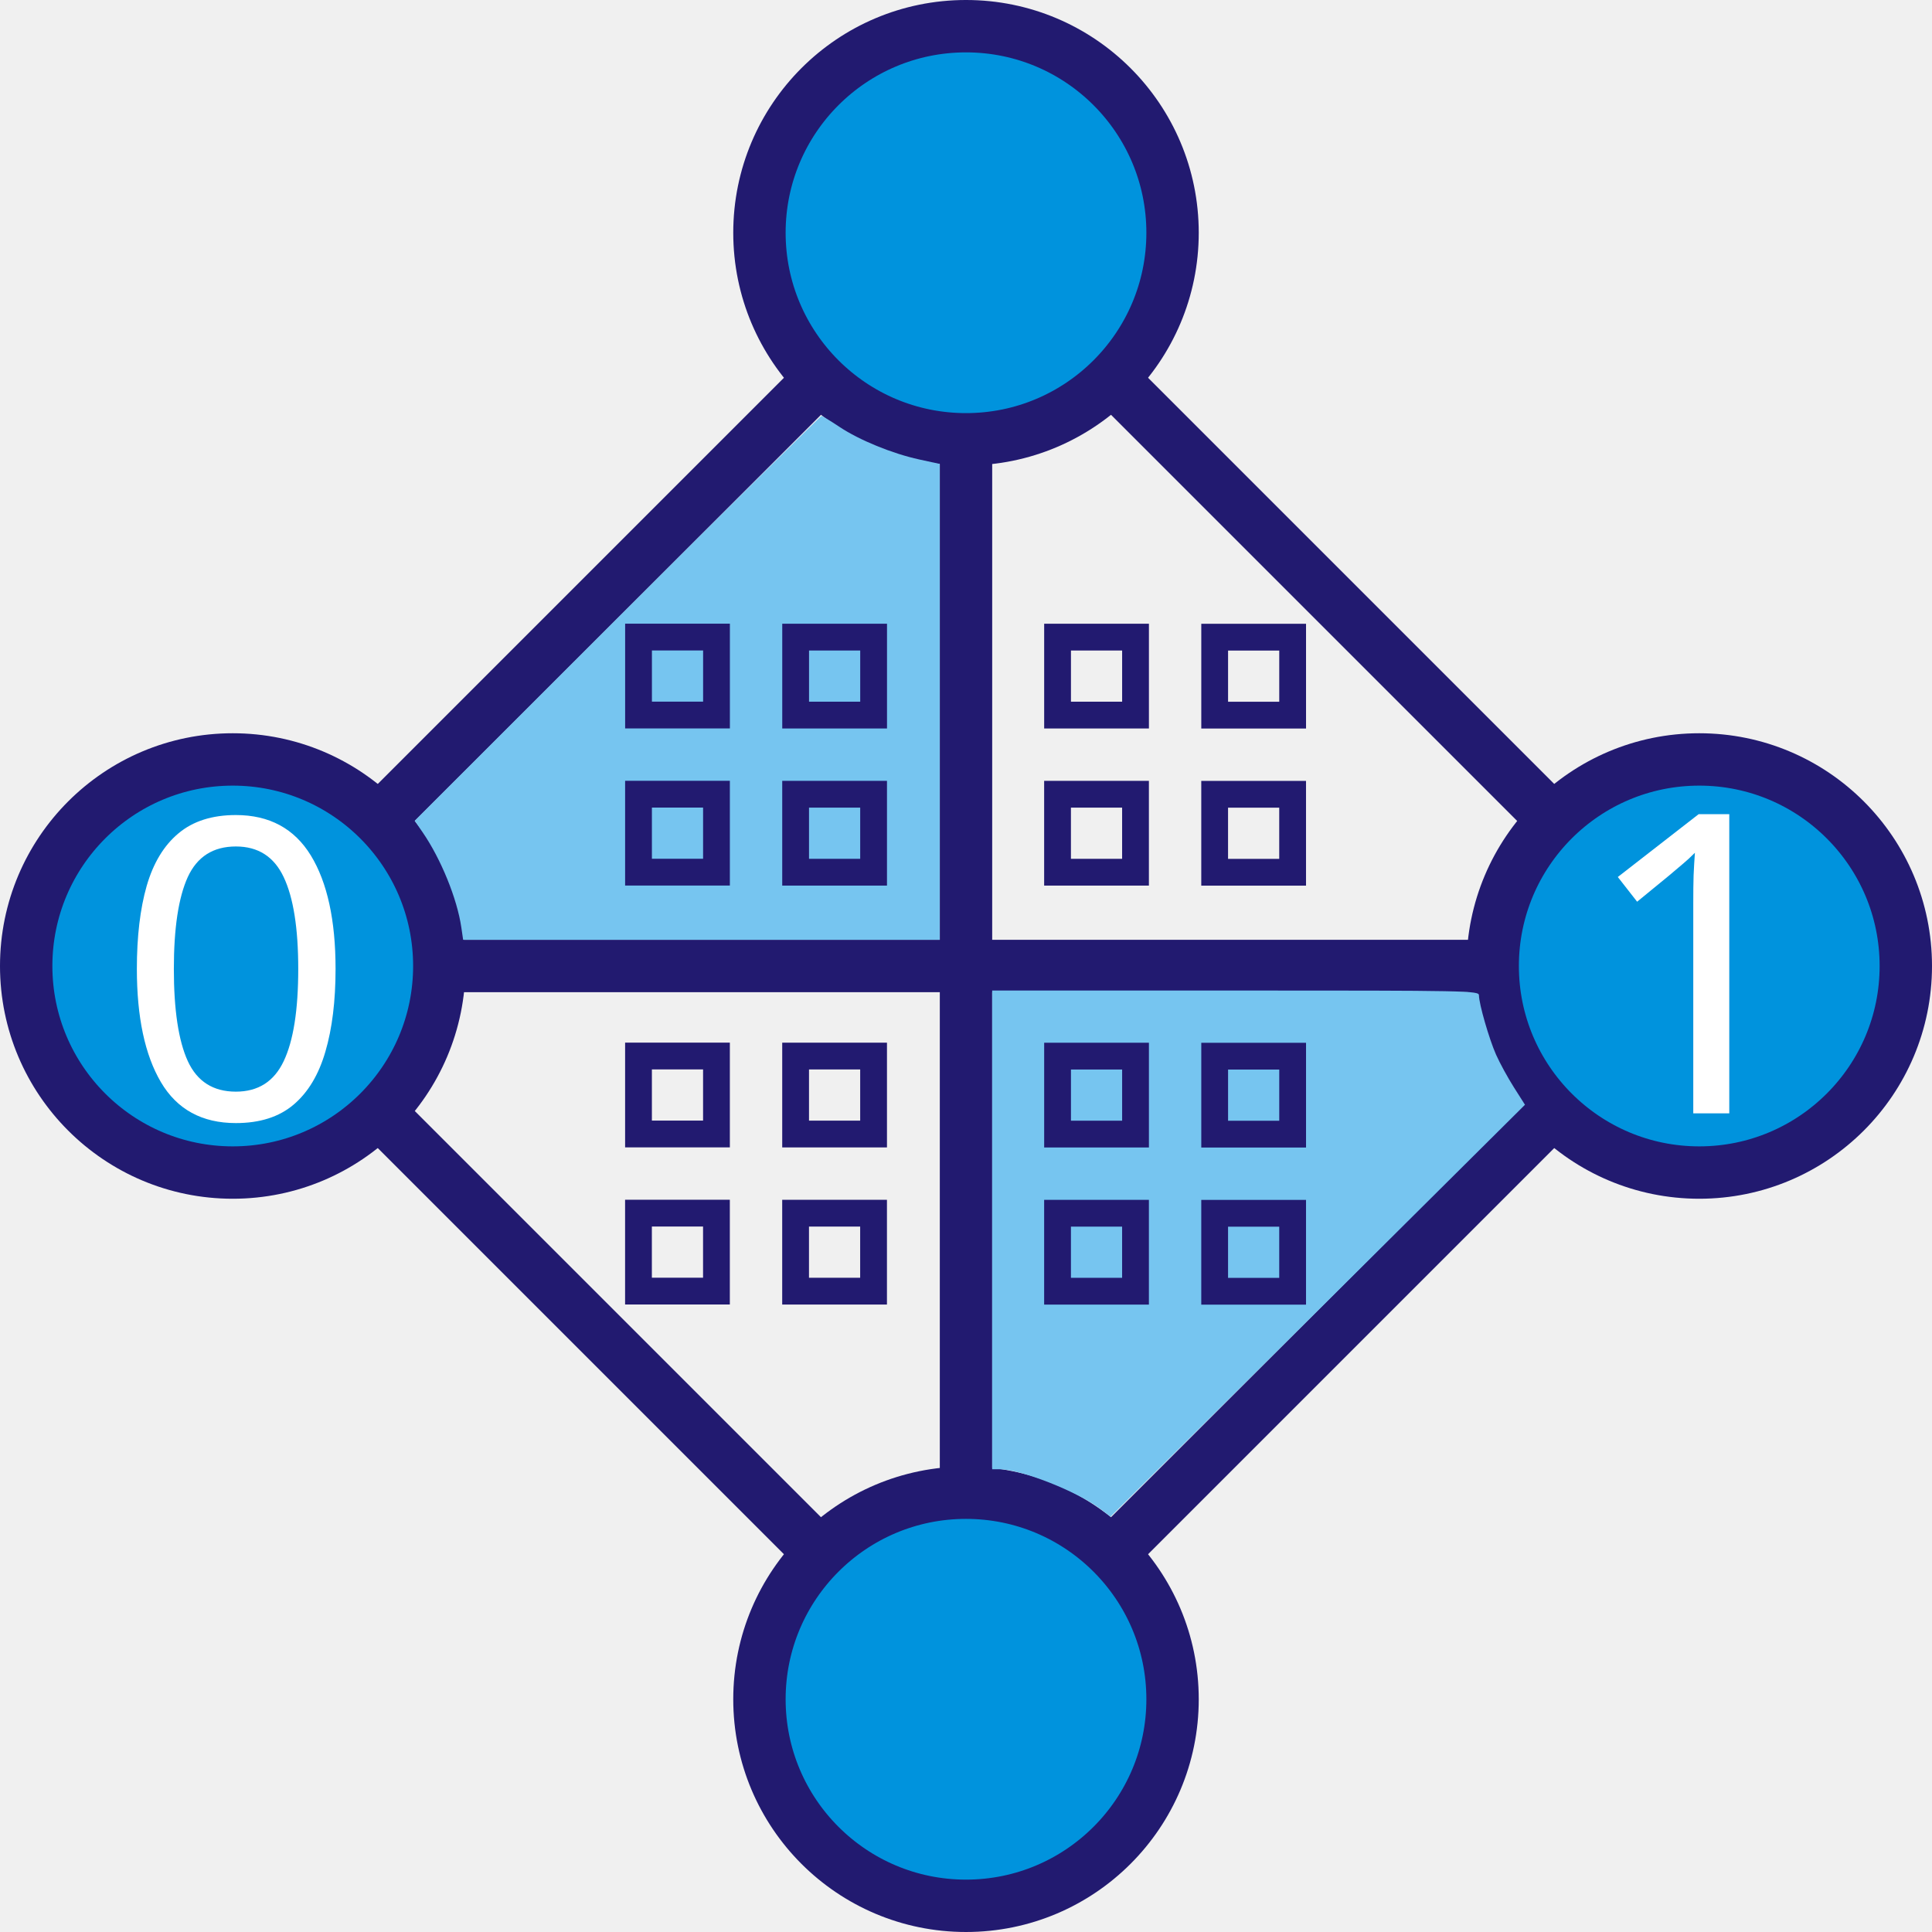
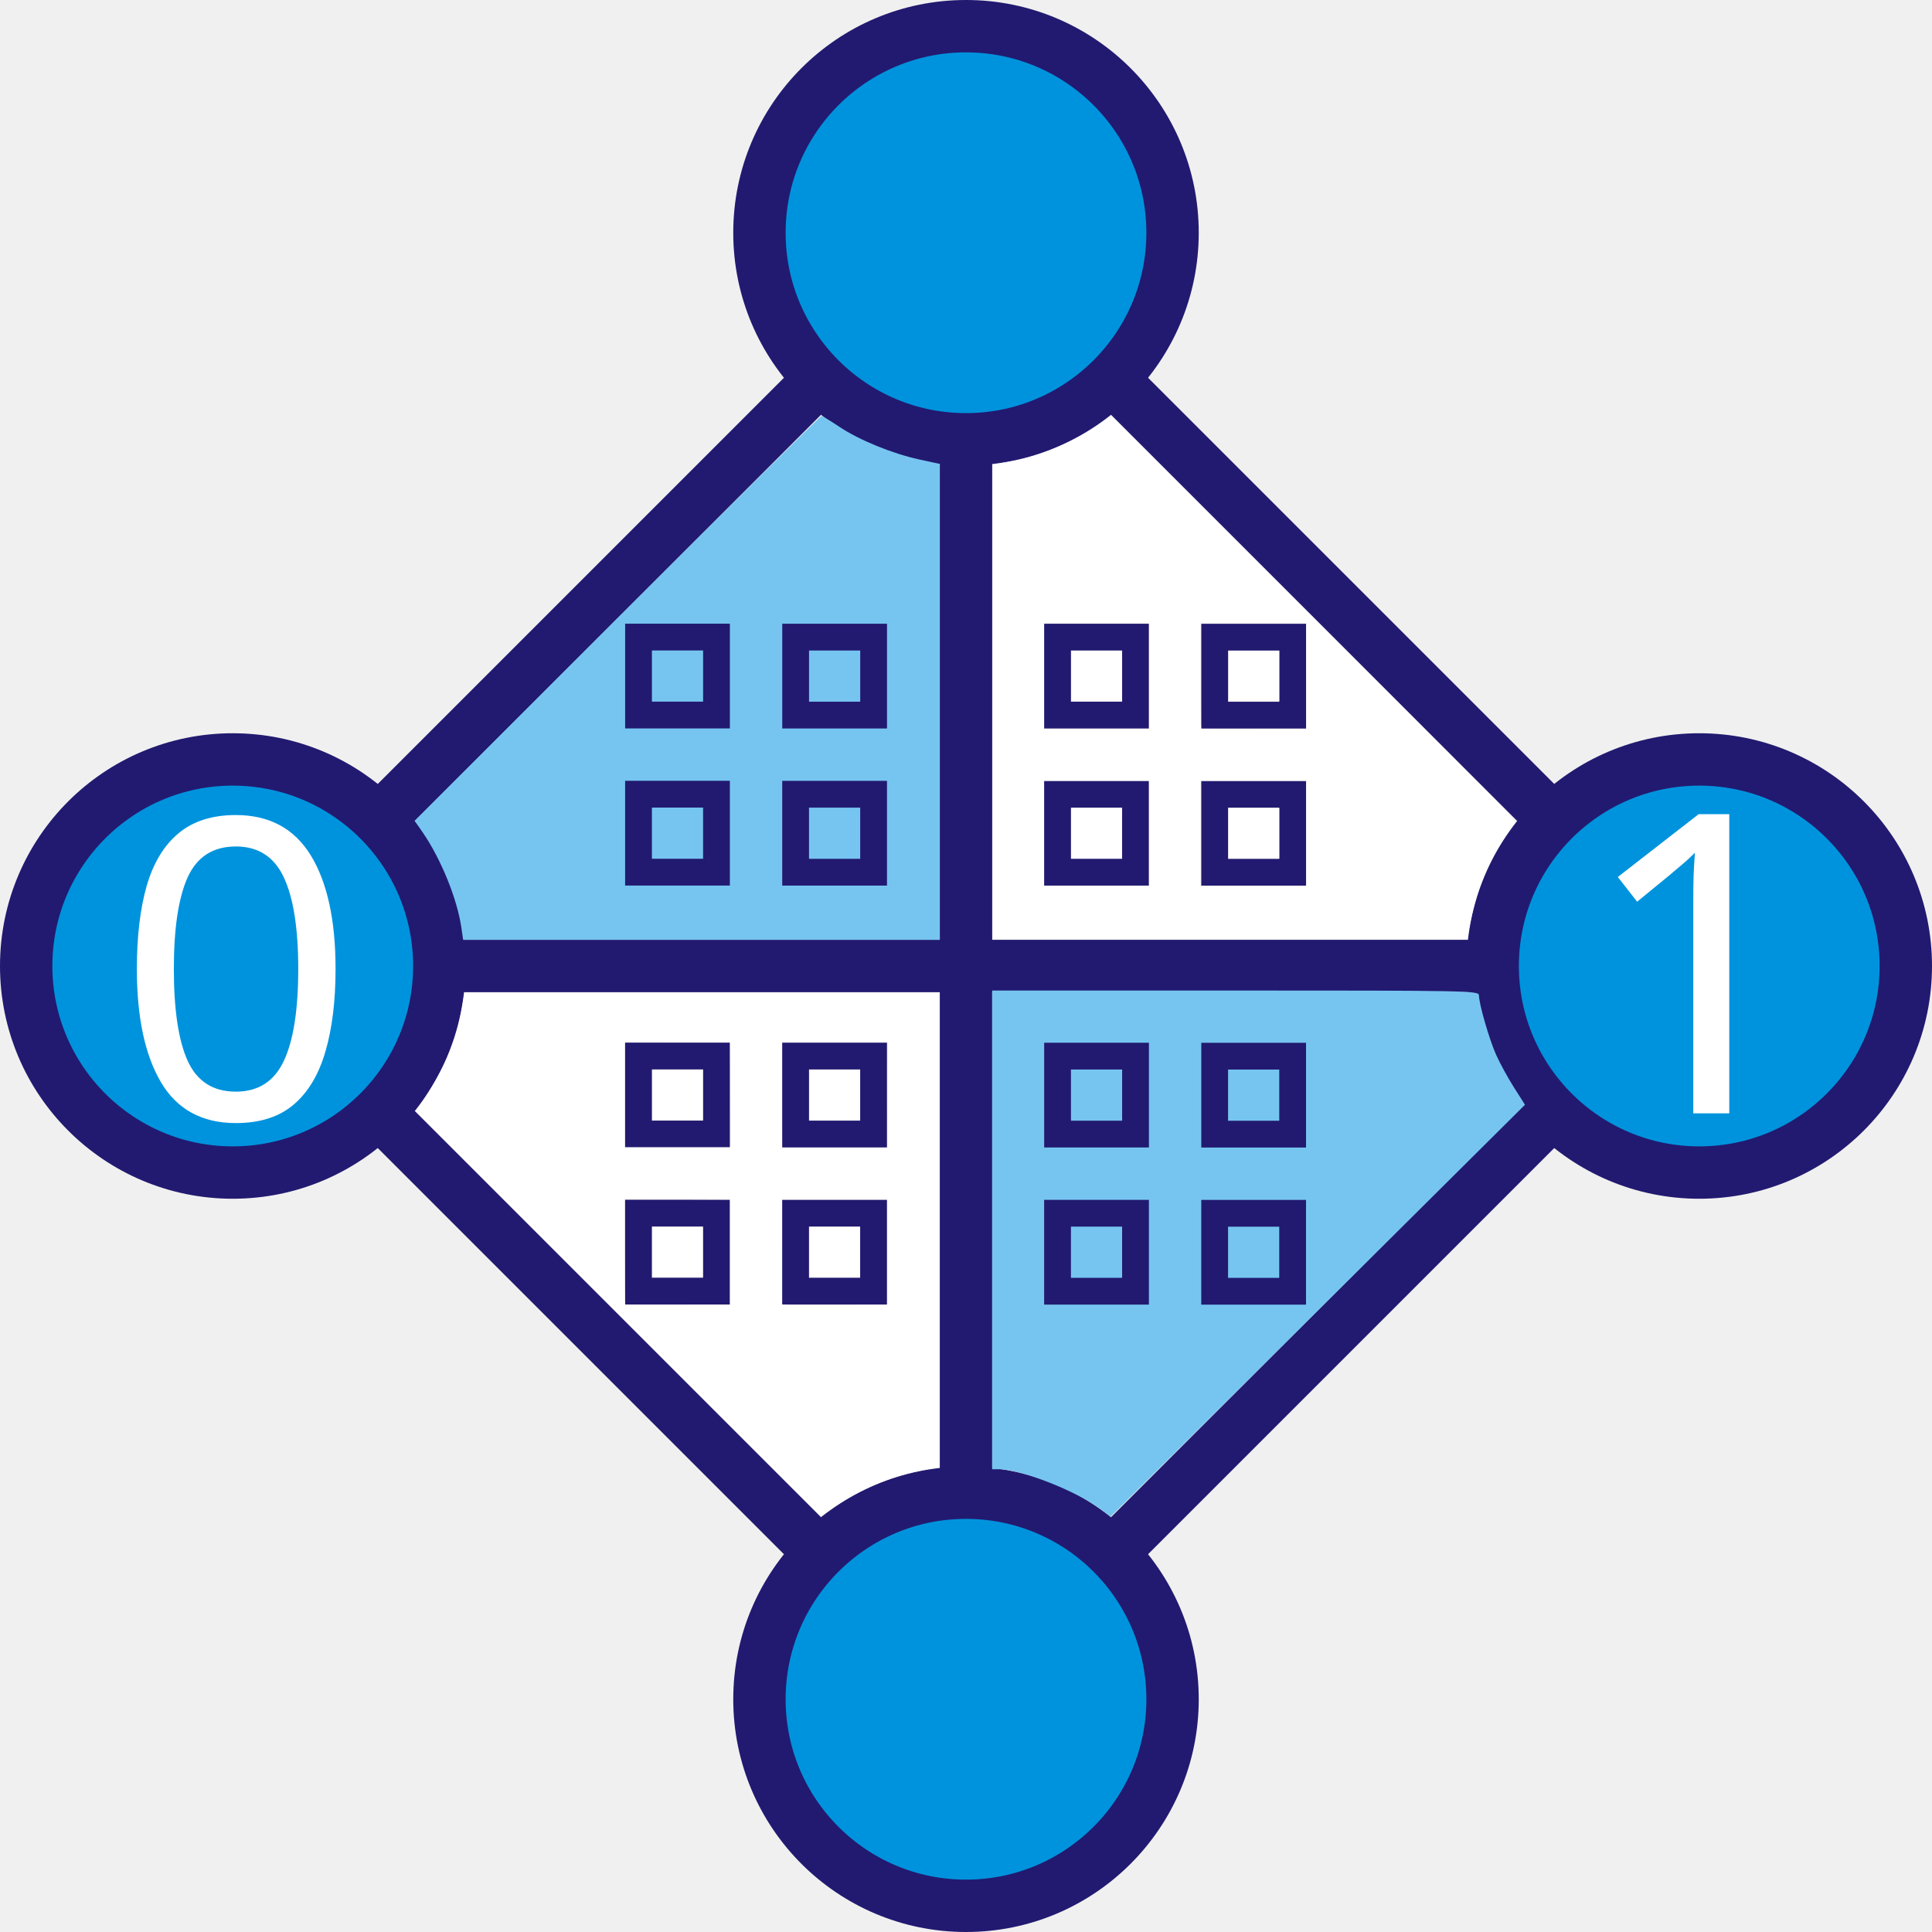
<svg xmlns="http://www.w3.org/2000/svg" version="1.1" id="svg4287" viewBox="0 0 184.438 184.438" height="52.052mm" width="52.052mm">
  <defs id="defs4289" />
  <g transform="translate(-790.075,-492.4183)" id="layer1">
    <circle r="19.719" cy="584.637" cx="952.294" id="path3357-02" style="display:inline;fill:#0093dd;fill-opacity:1;stroke:#221a70;stroke-width:5;stroke-miterlimit:4;stroke-dasharray:none;stroke-opacity:1" />
    <circle r="19.719" cy="654.637" cx="882.294" id="path3357-4-8" style="display:inline;fill:#0093dd;fill-opacity:1;stroke:#221a70;stroke-width:5;stroke-miterlimit:4;stroke-dasharray:none;stroke-opacity:1" />
    <circle r="19.719" cy="584.637" cx="812.294" id="path3357-1-3" style="display:inline;fill:#0093dd;fill-opacity:1;stroke:#221a70;stroke-width:5;stroke-miterlimit:4;stroke-dasharray:none;stroke-opacity:1" />
    <circle r="19.719" cy="514.637" cx="882.294" id="path3357-5-8" style="display:inline;fill:#0093dd;fill-opacity:1;stroke:#221a70;stroke-width:5;stroke-miterlimit:4;stroke-dasharray:none;stroke-opacity:1" />
    <text id="text4188-0" y="599.226" x="801.189" style="font-style:normal;font-weight:normal;font-size:40px;line-height:125%;font-family:sans-serif;letter-spacing:0px;word-spacing:0px;display:inline;fill:#ffffff;fill-opacity:1;stroke:none;stroke-width:1px;stroke-linecap:butt;stroke-linejoin:miter;stroke-opacity:1" xml:space="preserve">
      <tspan style="font-style:normal;font-variant:normal;font-weight:normal;font-stretch:normal;font-family:'Source Han Sans CN';-inkscape-font-specification:'Source Han Sans CN';fill:#ffffff;fill-opacity:1" y="599.226" x="801.189" id="tspan4190-40">0</tspan>
    </text>
    <text id="text4192-9" y="598.705" x="940.956" style="font-style:normal;font-variant:normal;font-weight:normal;font-stretch:normal;font-size:40px;line-height:125%;font-family:'Source Han Sans CN';-inkscape-font-specification:'Source Han Sans CN';letter-spacing:0px;word-spacing:0px;display:inline;fill:#ffffff;fill-opacity:1;stroke:none;stroke-width:1px;stroke-linecap:butt;stroke-linejoin:miter;stroke-opacity:1" xml:space="preserve">
      <tspan y="598.705" x="940.956" id="tspan4194-1">1</tspan>
    </text>
    <path id="path4183-9" d="m 868.351,528.581 -42.113,42.113" style="display:inline;fill:none;fill-rule:evenodd;stroke:#221a70;stroke-width:5;stroke-linecap:butt;stroke-linejoin:miter;stroke-miterlimit:4;stroke-dasharray:none;stroke-opacity:1" />
    <path id="path4185-6" d="m 896.237,640.694 42.113,-42.113" style="display:inline;fill:none;fill-rule:evenodd;stroke:#221a70;stroke-width:5;stroke-linecap:butt;stroke-linejoin:miter;stroke-miterlimit:4;stroke-dasharray:none;stroke-opacity:1" />
    <path id="path4154-25" d="m 832.013,584.637 100.562,0" style="display:inline;fill:none;fill-rule:evenodd;stroke:#221a70;stroke-width:5;stroke-linecap:butt;stroke-linejoin:miter;stroke-miterlimit:4;stroke-dasharray:none;stroke-opacity:1" />
    <path id="path4156-4" d="m 882.294,534.356 0,100.562" style="display:inline;fill:none;fill-rule:evenodd;stroke:#221a70;stroke-width:5;stroke-linecap:butt;stroke-linejoin:miter;stroke-miterlimit:4;stroke-dasharray:none;stroke-opacity:1" />
    <path id="path4186-4" d="m 834.114,580.945 c -0.399,-2.733 -1.942,-6.524 -3.695,-9.076 l -0.754,-1.098 19.337,-19.319 c 10.635,-10.625 19.409,-19.319 19.497,-19.319 0.088,0 0.855,0.463 1.703,1.029 1.906,1.272 5.056,2.559 7.633,3.12 l 1.949,0.424 0,22.715 0,22.715 -22.748,0 -22.748,0 -0.174,-1.194 z" style="display:inline;fill:#76c5f0;fill-opacity:1;stroke:none;stroke-width:0;stroke-miterlimit:4;stroke-dasharray:none;stroke-opacity:1" />
    <path id="path4188-9" d="m 895.077,636.438 c -2.182,-1.646 -7.567,-3.758 -9.581,-3.758 l -0.703,0 0,-22.851 0,-22.851 23.235,0 c 22.261,0 23.235,0.019 23.235,0.457 0,0.809 0.973,4.18 1.637,5.675 0.355,0.798 1.12,2.198 1.701,3.112 l 1.056,1.662 -19.782,19.66 -19.782,19.66 -1.016,-0.766 z" style="display:inline;fill:#76c5f0;fill-opacity:1;stroke:none;stroke-width:0;stroke-miterlimit:4;stroke-dasharray:none;stroke-opacity:1" />
    <path id="path4348" d="m 826.237,598.581 42.113,42.113" style="display:inline;fill:none;fill-rule:evenodd;stroke:#221a70;stroke-width:5;stroke-linecap:butt;stroke-linejoin:miter;stroke-miterlimit:4;stroke-dasharray:none;stroke-opacity:1" />
    <path id="path4350" d="m 896.237,528.581 42.113,42.113" style="display:inline;fill:none;fill-rule:evenodd;stroke:#221a70;stroke-width:5;stroke-linecap:butt;stroke-linejoin:miter;stroke-miterlimit:4;stroke-dasharray:none;stroke-opacity:1" />
    <rect y="553.236" x="851.032" height="7.443" width="7.443" id="rect4352" style="display:inline;fill:none;fill-opacity:1;stroke:#221a70;stroke-width:2.557;stroke-miterlimit:4;stroke-dasharray:none;stroke-opacity:1" />
    <rect y="553.241" x="866.031" height="7.443" width="7.443" id="rect4352-0" style="display:inline;fill:none;fill-opacity:1;stroke:#221a70;stroke-width:2.557;stroke-miterlimit:4;stroke-dasharray:none;stroke-opacity:1" />
    <rect y="568.235" x="851.03" height="7.443" width="7.443" id="rect4352-5" style="display:inline;fill:none;fill-opacity:1;stroke:#221a70;stroke-width:2.557;stroke-miterlimit:4;stroke-dasharray:none;stroke-opacity:1" />
    <rect y="568.24" x="866.029" height="7.443" width="7.443" id="rect4352-0-0" style="display:inline;fill:none;fill-opacity:1;stroke:#221a70;stroke-width:2.557;stroke-miterlimit:4;stroke-dasharray:none;stroke-opacity:1" />
    <rect y="553.241" x="891.035" height="7.443" width="7.443" id="rect4352-2" style="display:inline;fill:none;fill-opacity:1;stroke:#221a70;stroke-width:2.557;stroke-miterlimit:4;stroke-dasharray:none;stroke-opacity:1" />
    <rect y="553.246" x="906.034" height="7.443" width="7.443" id="rect4352-0-9" style="display:inline;fill:none;fill-opacity:1;stroke:#221a70;stroke-width:2.557;stroke-miterlimit:4;stroke-dasharray:none;stroke-opacity:1" />
    <rect y="568.24" x="891.033" height="7.443" width="7.443" id="rect4352-5-4" style="display:inline;fill:none;fill-opacity:1;stroke:#221a70;stroke-width:2.557;stroke-miterlimit:4;stroke-dasharray:none;stroke-opacity:1" />
    <rect y="568.245" x="906.032" height="7.443" width="7.443" id="rect4352-0-0-3" style="display:inline;fill:none;fill-opacity:1;stroke:#221a70;stroke-width:2.557;stroke-miterlimit:4;stroke-dasharray:none;stroke-opacity:1" />
    <rect y="593.231" x="851.029" height="7.443" width="7.443" id="rect4352-51" style="display:inline;fill:none;fill-opacity:1;stroke:#221a70;stroke-width:2.557;stroke-miterlimit:4;stroke-dasharray:none;stroke-opacity:1" />
    <rect y="593.235" x="866.028" height="7.443" width="7.443" id="rect4352-0-7" style="display:inline;fill:none;fill-opacity:1;stroke:#221a70;stroke-width:2.557;stroke-miterlimit:4;stroke-dasharray:none;stroke-opacity:1" />
    <rect y="608.23" x="851.027" height="7.443" width="7.443" id="rect4352-5-43" style="display:inline;fill:none;fill-opacity:1;stroke:#221a70;stroke-width:2.557;stroke-miterlimit:4;stroke-dasharray:none;stroke-opacity:1" />
    <rect y="608.235" x="866.026" height="7.443" width="7.443" id="rect4352-0-0-1" style="display:inline;fill:none;fill-opacity:1;stroke:#221a70;stroke-width:2.557;stroke-miterlimit:4;stroke-dasharray:none;stroke-opacity:1" />
    <rect y="593.241" x="891.035" height="7.443" width="7.443" id="rect4352-22" style="display:inline;fill:none;fill-opacity:1;stroke:#221a70;stroke-width:2.557;stroke-miterlimit:4;stroke-dasharray:none;stroke-opacity:1" />
    <rect y="593.246" x="906.034" height="7.443" width="7.443" id="rect4352-0-6" style="display:inline;fill:none;fill-opacity:1;stroke:#221a70;stroke-width:2.557;stroke-miterlimit:4;stroke-dasharray:none;stroke-opacity:1" />
    <rect y="608.24" x="891.033" height="7.443" width="7.443" id="rect4352-5-41" style="display:inline;fill:none;fill-opacity:1;stroke:#221a70;stroke-width:2.557;stroke-miterlimit:4;stroke-dasharray:none;stroke-opacity:1" />
    <rect y="608.245" x="906.032" height="7.443" width="7.443" id="rect4352-0-0-2" style="display:inline;fill:none;fill-opacity:1;stroke:#221a70;stroke-width:2.557;stroke-miterlimit:4;stroke-dasharray:none;stroke-opacity:1" />
+     <path style="opacity:1;fill:#ffffff;fill-opacity:1;stroke:none;stroke-width:1;stroke-linecap:butt;stroke-linejoin:miter;stroke-miterlimit:4;stroke-dasharray:none;stroke-dashoffset:0;stroke-opacity:1" d="m 94.759,67.027 0,-22.661 0.235,-0.046 c 0.129,-0.025 0.793,-0.146 1.475,-0.267 2.901,-0.517 6.191,-1.93 8.734,-3.752 l 0.888,-0.636 19.344,19.343 c 16.782,16.781 19.328,19.366 19.217,19.515 -2.528,3.391 -3.822,6.49 -4.521,10.826 l -0.055,0.339 -22.658,0 -22.658,0 0,-22.661 z m 14.935,12.531 0,-5.013 -5.013,0 -5.013,0 0,5.013 0,5.013 5.013,0 5.013,0 0,-5.013 z m 15.039,0 0,-5.013 -5.065,0 -5.065,0 0,5.013 0,5.013 5.065,0 5.065,0 0,-5.013 z m -15.039,-14.987 0,-5.065 -5.013,0 -5.013,0 0,5.065 0,5.065 5.013,0 5.013,0 0,-5.065 z m 15.039,0 0,-5.065 -5.065,0 -5.065,0 0,4.996 c 0,2.748 0.031,5.027 0.07,5.065 0.038,0.038 2.318,0.07 5.065,0.07 l 4.996,0 0,-5.065 z" id="path4165" transform="translate(790.075,492.4183)" />
+     <path style="opacity:1;fill:#ffffff;fill-opacity:1;stroke:none;stroke-width:1;stroke-linecap:butt;stroke-linejoin:miter;stroke-miterlimit:4;stroke-dasharray:none;stroke-dashoffset:0;stroke-opacity:1" d="m 102.278,64.518 0,-2.402 2.402,0 2.402,0 0,2.402 0,2.402 -2.402,0 -2.402,0 0,-2.402 z" id="path4167" transform="translate(790.075,492.4183)" />
+     <path style="opacity:1;fill:#ffffff;fill-opacity:1;stroke:none;stroke-width:1;stroke-linecap:butt;stroke-linejoin:miter;stroke-miterlimit:4;stroke-dasharray:none;stroke-dashoffset:0;stroke-opacity:1" d="m 117.318,64.518 0,-2.402 2.402,0 2.402,0 0,2.402 0,2.402 -2.402,0 -2.402,0 0,-2.402 z" id="path4169" transform="translate(790.075,492.4183)" />
+     <path style="opacity:1;fill:#ffffff;fill-opacity:1;stroke:none;stroke-width:1;stroke-linecap:butt;stroke-linejoin:miter;stroke-miterlimit:4;stroke-dasharray:none;stroke-dashoffset:0;stroke-opacity:1" d="m 117.318,79.557 0,-2.402 2.402,0 2.402,0 0,2.402 0,2.402 -2.402,0 -2.402,0 0,-2.402 z" id="path4171" transform="translate(790.075,492.4183)" />
+     <path style="opacity:1;fill:#ffffff;fill-opacity:1;stroke:none;stroke-width:1;stroke-linecap:butt;stroke-linejoin:miter;stroke-miterlimit:4;stroke-dasharray:none;stroke-dashoffset:0;stroke-opacity:1" d="m 102.278,79.557 0,-2.402 2.402,0 2.402,0 0,2.402 0,2.402 -2.402,0 -2.402,0 0,-2.402 z" id="path4173" transform="translate(790.075,492.4183)" />
+     <path style="opacity:1;fill:#ffffff;fill-opacity:1;stroke:none;stroke-width:1;stroke-linecap:butt;stroke-linejoin:miter;stroke-miterlimit:4;stroke-dasharray:none;stroke-dashoffset:0;stroke-opacity:1" d="m 59,125.411 -19.345,-19.345 0.239,-0.317 c 1.106,-1.469 2.389,-3.734 3.001,-5.296 0.698,-1.782 1.009,-2.985 1.411,-5.452 l 0.039,-0.24 22.668,0 22.668,0 0,22.667 0,22.667 -0.351,0.049 c -3.759,0.527 -7.092,1.866 -10.245,4.114 -0.384,0.274 -0.708,0.498 -0.719,0.498 -0.011,0 -8.726,-8.705 -19.366,-19.345 z m 10.705,-5.874 0,-5.022 -5.04,-0.019 -5.04,-0.019 0,5.01 c 0,2.755 0.022,5.032 0.05,5.06 0.027,0.027 2.295,0.041 5.04,0.031 l 4.99,-0.019 0,-5.022 z m 14.991,0 0,-5.022 -5.022,0 -5.022,0 -0.019,4.948 c -0.011,2.721 -0.003,4.99 0.016,5.041 0.028,0.073 1.076,0.089 5.041,0.074 l 5.005,-0.019 0,-5.022 z m 0.019,-15.01 0.019,-5.04 -5.059,0 -5.059,0 0,5.009 c 0,2.755 0.022,5.032 0.05,5.059 0.027,0.027 2.295,0.041 5.04,0.031 l 4.99,-0.019 0.019,-5.04 z m -14.991,0 -0.019,-5.003 -5.04,-0.019 -5.04,-0.019 0,5.022 0,5.022 5.059,0 5.059,0 -0.019,-5.003 z" id="path4187" transform="translate(790.075,492.4183)" />
+     <path style="opacity:1;fill:#ffffff;fill-opacity:1;stroke:none;stroke-width:1;stroke-linecap:butt;stroke-linejoin:miter;stroke-miterlimit:4;stroke-dasharray:none;stroke-dashoffset:0;stroke-opacity:1" d="m 62.284,104.546 0,-2.4 2.4,0 2.4,0 0,2.4 0,2.4 -2.4,0 -2.4,0 0,-2.4 z" id="path4189" transform="translate(790.075,492.4183)" />
+     <path style="opacity:1;fill:#ffffff;fill-opacity:1;stroke:none;stroke-width:1;stroke-linecap:butt;stroke-linejoin:miter;stroke-miterlimit:4;stroke-dasharray:none;stroke-dashoffset:0;stroke-opacity:1" d="m 77.275,104.546 0,-2.4 2.4,0 2.4,0 0,2.4 0,2.4 -2.4,0 -2.4,0 0,-2.4 z" id="path4191" transform="translate(790.075,492.4183)" />
+     <path style="opacity:1;fill:#ffffff;fill-opacity:1;stroke:none;stroke-width:1;stroke-linecap:butt;stroke-linejoin:miter;stroke-miterlimit:4;stroke-dasharray:none;stroke-dashoffset:0;stroke-opacity:1" d="m 77.275,119.537 0,-2.4 2.4,0 2.4,0 0,2.4 0,2.4 -2.4,0 -2.4,0 0,-2.4 z" id="path4193" transform="translate(790.075,492.4183)" />
+     <path style="opacity:1;fill:#ffffff;fill-opacity:1;stroke:none;stroke-width:1;stroke-linecap:butt;stroke-linejoin:miter;stroke-miterlimit:4;stroke-dasharray:none;stroke-dashoffset:0;stroke-opacity:1" d="m 62.284,119.537 0,-2.4 2.4,0 2.4,0 0,2.4 0,2.4 -2.4,0 -2.4,0 0,-2.4 z" id="path4195" transform="translate(790.075,492.4183)" />
  </g>
</svg>
